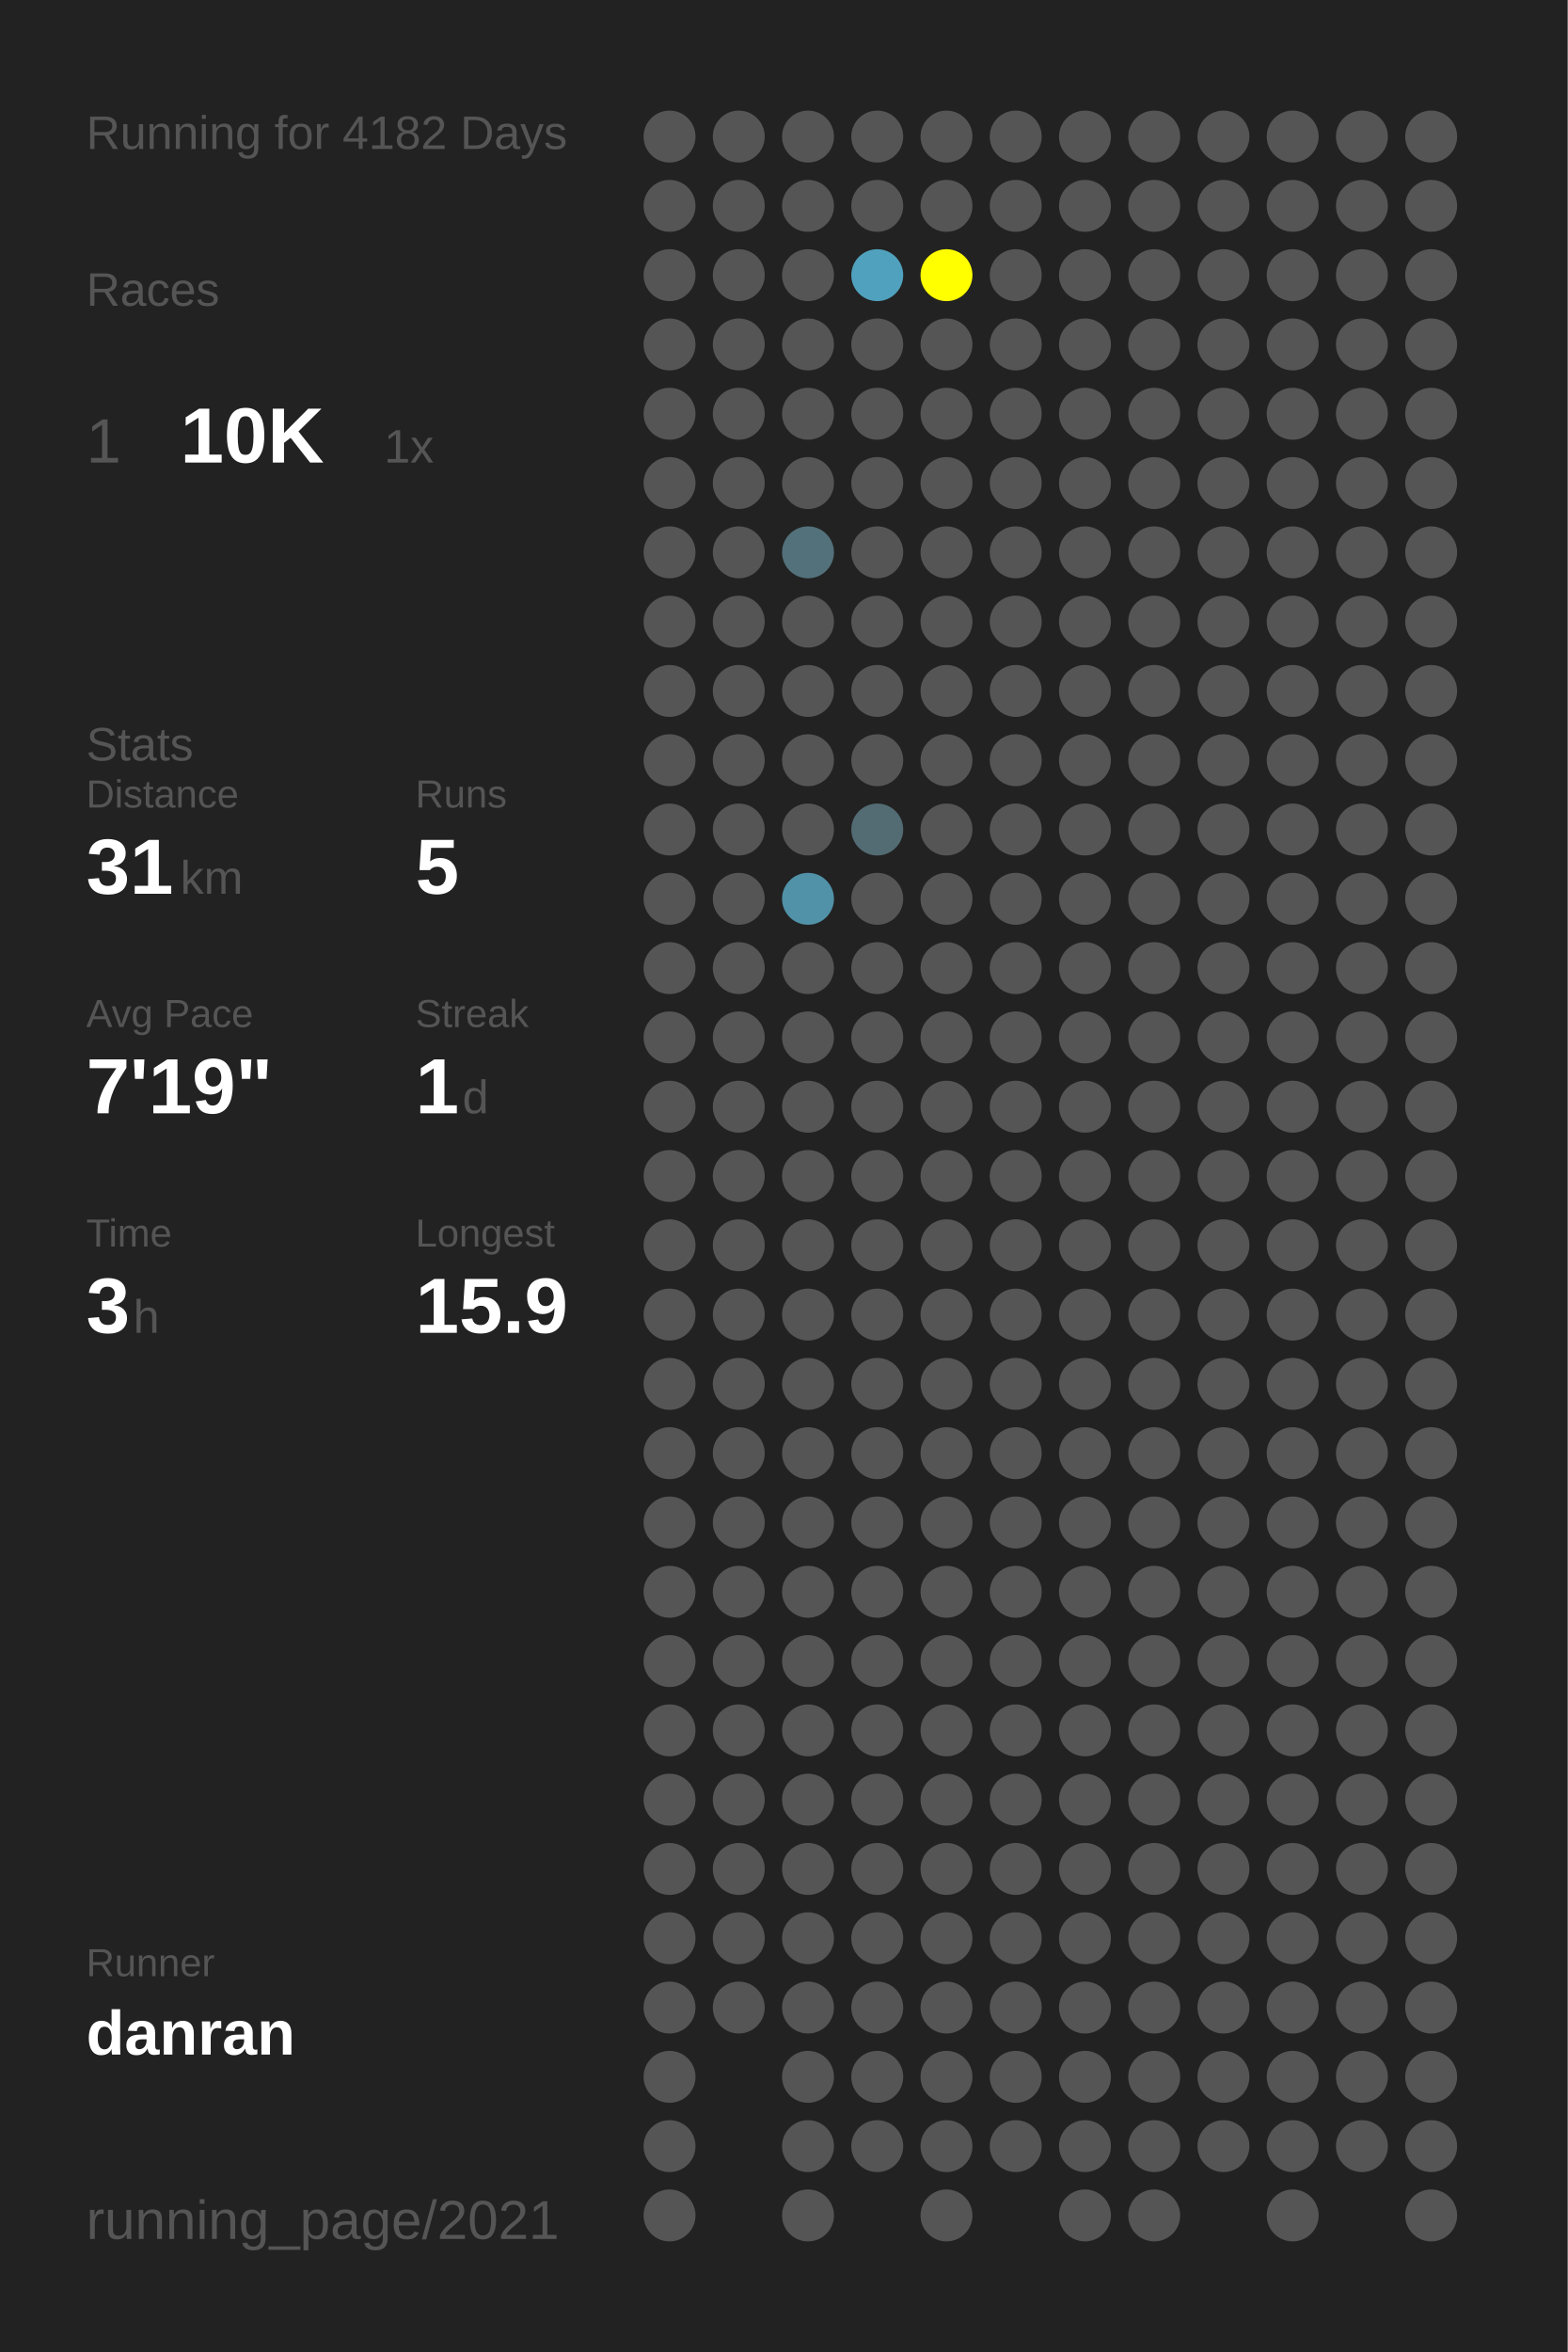
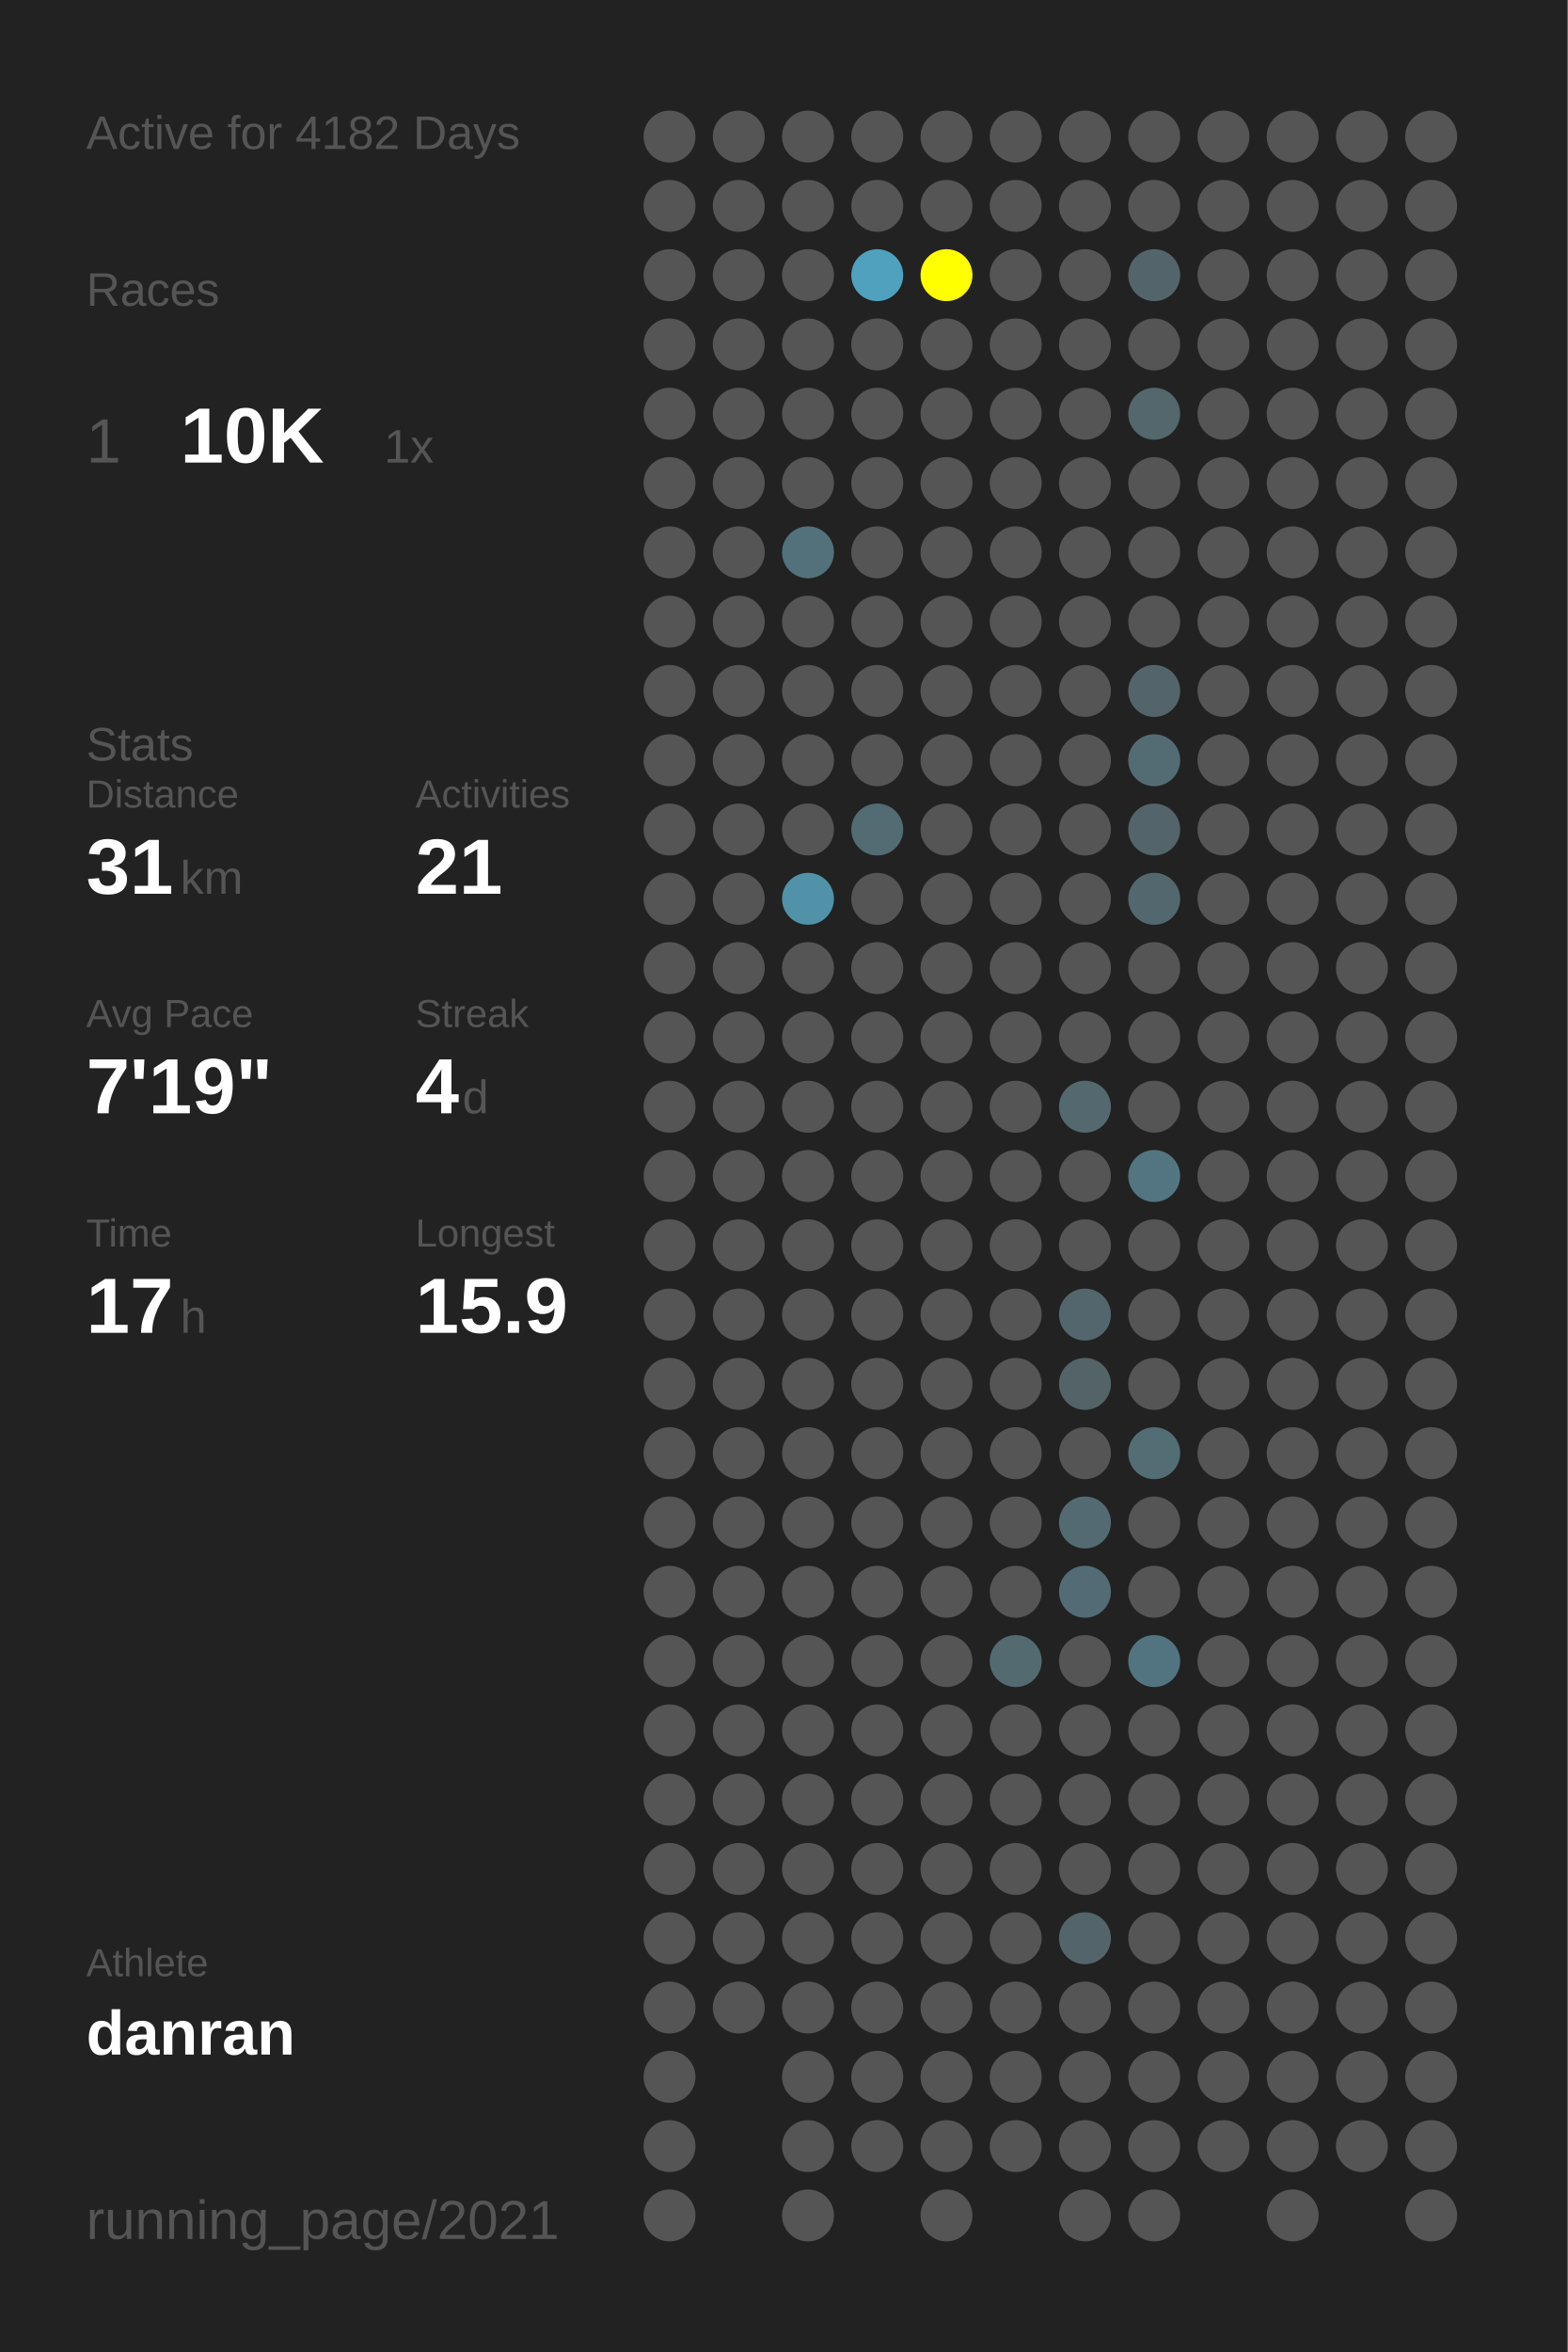
<svg xmlns="http://www.w3.org/2000/svg" baseProfile="full" height="300mm" version="1.1" viewBox="0,0,200,300" width="200mm">
  <defs />
  <rect fill="#222222" height="300" width="200" x="0" y="0" />
-   <text fill="#555555" style="font-size:6px; font-family:Arial;" x="11" y="19">Running for 4182 Days</text>
+   <text fill="#555555" style="font-size:6px; font-family:Arial;" x="11" y="19">Active for 4182 Days</text>
  <text fill="#555555" style="font-size:6px; font-family:Arial;" x="11" y="39">Races</text>
  <text fill="#555555" style="font-size:8px; font-family:Arial;" x="11" y="59">1</text>
  <text fill="#FFFFFF" style="font-size:10px; font-family:Arial; font-weight:bold;" x="23" y="59">10K</text>
  <text fill="#555555" style="font-size:6px; font-family:Arial;" x="49" y="59">1x</text>
  <text fill="#555555" style="font-size:6px; font-family:Arial;" x="11" y="97">Stats</text>
  <text fill="#555555" style="font-size:5px; font-family:Arial;" x="11" y="103">Distance</text>
  <text fill="#FFFFFF" style="font-size:10px; font-family:Arial; font-weight:bold;" x="11" y="114">31</text>
  <text fill="#555555" style="font-size:6px; font-family:Arial;" x="23" y="114">km</text>
-   <text fill="#555555" style="font-size:5px; font-family:Arial;" x="53" y="103">Runs</text>
-   <text fill="#FFFFFF" style="font-size:10px; font-family:Arial; font-weight:bold;" x="53" y="114">5</text>
+   <text fill="#555555" style="font-size:5px; font-family:Arial;" x="53" y="103">Activities</text>
+   <text fill="#FFFFFF" style="font-size:10px; font-family:Arial; font-weight:bold;" x="53" y="114">21</text>
  <text fill="#555555" style="font-size:5px; font-family:Arial;" x="11" y="131">Avg Pace</text>
  <text fill="#FFFFFF" style="font-size:10px; font-family:Arial; font-weight:bold;" x="11" y="142">7'19"</text>
  <text fill="#555555" style="font-size:5px; font-family:Arial;" x="53" y="131">Streak</text>
-   <text fill="#FFFFFF" style="font-size:10px; font-family:Arial; font-weight:bold;" x="53" y="142">1</text>
+   <text fill="#FFFFFF" style="font-size:10px; font-family:Arial; font-weight:bold;" x="53" y="142">4</text>
  <text fill="#555555" style="font-size:6px; font-family:Arial;" x="59" y="142">d</text>
  <text fill="#555555" style="font-size:5px; font-family:Arial;" x="11" y="159">Time</text>
-   <text fill="#FFFFFF" style="font-size:10px; font-family:Arial; font-weight:bold;" x="11" y="170">3</text>
-   <text fill="#555555" style="font-size:6px; font-family:Arial;" x="17" y="170">h</text>
+   <text fill="#FFFFFF" style="font-size:10px; font-family:Arial; font-weight:bold;" x="11" y="170">17</text>
+   <text fill="#555555" style="font-size:6px; font-family:Arial;" x="23" y="170">h</text>
  <text fill="#555555" style="font-size:5px; font-family:Arial;" x="53" y="159">Longest</text>
  <text fill="#FFFFFF" style="font-size:10px; font-family:Arial; font-weight:bold;" x="53" y="170">15.9</text>
-   <text fill="#555555" style="font-size:5px; font-family:Arial;" x="11" y="252.065">Runner</text>
+   <text fill="#555555" style="font-size:5px; font-family:Arial;" x="11" y="252.065">Athlete</text>
  <text fill="#FFFFFF" style="font-size:8px; font-family:Arial; font-weight:bold;" x="11" y="262.065">danran</text>
  <text fill="#555555" style="font-size:7px; font-family:Arial;" x="11" y="285.581">running_page/2021</text>
  <circle cx="85.417" cy="17.419" fill="#555555" r="3.312" />
  <circle cx="85.417" cy="26.258" fill="#555555" r="3.312" />
  <circle cx="85.417" cy="35.097" fill="#555555" r="3.312" />
  <circle cx="85.417" cy="43.935" fill="#555555" r="3.312" />
  <circle cx="85.417" cy="52.774" fill="#555555" r="3.312" />
  <circle cx="85.417" cy="61.613" fill="#555555" r="3.312" />
  <circle cx="85.417" cy="70.452" fill="#555555" r="3.312" />
  <circle cx="85.417" cy="79.29" fill="#555555" r="3.312" />
  <circle cx="85.417" cy="88.129" fill="#555555" r="3.312" />
  <circle cx="85.417" cy="96.968" fill="#555555" r="3.312" />
  <circle cx="85.417" cy="105.806" fill="#555555" r="3.312" />
  <circle cx="85.417" cy="114.645" fill="#555555" r="3.312" />
  <circle cx="85.417" cy="123.484" fill="#555555" r="3.312" />
  <circle cx="85.417" cy="132.323" fill="#555555" r="3.312" />
  <circle cx="85.417" cy="141.161" fill="#555555" r="3.312" />
  <circle cx="85.417" cy="150" fill="#555555" r="3.312" />
  <circle cx="85.417" cy="158.839" fill="#555555" r="3.312" />
  <circle cx="85.417" cy="167.677" fill="#555555" r="3.312" />
  <circle cx="85.417" cy="176.516" fill="#555555" r="3.312" />
  <circle cx="85.417" cy="185.355" fill="#555555" r="3.312" />
  <circle cx="85.417" cy="194.194" fill="#555555" r="3.312" />
  <circle cx="85.417" cy="203.032" fill="#555555" r="3.312" />
  <circle cx="85.417" cy="211.871" fill="#555555" r="3.312" />
  <circle cx="85.417" cy="220.71" fill="#555555" r="3.312" />
  <circle cx="85.417" cy="229.548" fill="#555555" r="3.312" />
  <circle cx="85.417" cy="238.387" fill="#555555" r="3.312" />
  <circle cx="85.417" cy="247.226" fill="#555555" r="3.312" />
  <circle cx="85.417" cy="256.065" fill="#555555" r="3.312" />
  <circle cx="85.417" cy="264.903" fill="#555555" r="3.312" />
  <circle cx="85.417" cy="273.742" fill="#555555" r="3.312" />
  <circle cx="85.417" cy="282.581" fill="#555555" r="3.312" />
  <circle cx="94.25" cy="17.419" fill="#555555" r="3.312" />
  <circle cx="94.25" cy="26.258" fill="#555555" r="3.312" />
  <circle cx="94.25" cy="35.097" fill="#555555" r="3.312" />
  <circle cx="94.25" cy="43.935" fill="#555555" r="3.312" />
  <circle cx="94.25" cy="52.774" fill="#555555" r="3.312" />
  <circle cx="94.25" cy="61.613" fill="#555555" r="3.312" />
  <circle cx="94.25" cy="70.452" fill="#555555" r="3.312" />
  <circle cx="94.25" cy="79.29" fill="#555555" r="3.312" />
  <circle cx="94.25" cy="88.129" fill="#555555" r="3.312" />
  <circle cx="94.25" cy="96.968" fill="#555555" r="3.312" />
  <circle cx="94.25" cy="105.806" fill="#555555" r="3.312" />
  <circle cx="94.25" cy="114.645" fill="#555555" r="3.312" />
  <circle cx="94.25" cy="123.484" fill="#555555" r="3.312" />
  <circle cx="94.25" cy="132.323" fill="#555555" r="3.312" />
  <circle cx="94.25" cy="141.161" fill="#555555" r="3.312" />
  <circle cx="94.25" cy="150" fill="#555555" r="3.312" />
  <circle cx="94.25" cy="158.839" fill="#555555" r="3.312" />
  <circle cx="94.25" cy="167.677" fill="#555555" r="3.312" />
  <circle cx="94.25" cy="176.516" fill="#555555" r="3.312" />
  <circle cx="94.25" cy="185.355" fill="#555555" r="3.312" />
  <circle cx="94.25" cy="194.194" fill="#555555" r="3.312" />
  <circle cx="94.25" cy="203.032" fill="#555555" r="3.312" />
  <circle cx="94.25" cy="211.871" fill="#555555" r="3.312" />
  <circle cx="94.25" cy="220.71" fill="#555555" r="3.312" />
  <circle cx="94.25" cy="229.548" fill="#555555" r="3.312" />
  <circle cx="94.25" cy="238.387" fill="#555555" r="3.312" />
  <circle cx="94.25" cy="247.226" fill="#555555" r="3.312" />
  <circle cx="94.25" cy="256.065" fill="#555555" r="3.312" />
  <circle cx="103.083" cy="17.419" fill="#555555" r="3.312" />
  <circle cx="103.083" cy="26.258" fill="#555555" r="3.312" />
  <circle cx="103.083" cy="35.097" fill="#555555" r="3.312" />
  <circle cx="103.083" cy="43.935" fill="#555555" r="3.312" />
  <circle cx="103.083" cy="52.774" fill="#555555" r="3.312" />
  <circle cx="103.083" cy="61.613" fill="#555555" r="3.312" />
  <circle cx="103.083" cy="70.452" fill="#53717b" r="3.312" />
  <circle cx="103.083" cy="79.29" fill="#555555" r="3.312" />
  <circle cx="103.083" cy="88.129" fill="#555555" r="3.312" />
  <circle cx="103.083" cy="96.968" fill="#555555" r="3.312" />
  <circle cx="103.083" cy="105.806" fill="#555555" r="3.312" />
  <circle cx="103.083" cy="114.645" fill="#5192a8" r="3.312" />
  <circle cx="103.083" cy="123.484" fill="#555555" r="3.312" />
  <circle cx="103.083" cy="132.323" fill="#555555" r="3.312" />
  <circle cx="103.083" cy="141.161" fill="#555555" r="3.312" />
  <circle cx="103.083" cy="150" fill="#555555" r="3.312" />
  <circle cx="103.083" cy="158.839" fill="#555555" r="3.312" />
  <circle cx="103.083" cy="167.677" fill="#555555" r="3.312" />
  <circle cx="103.083" cy="176.516" fill="#555555" r="3.312" />
  <circle cx="103.083" cy="185.355" fill="#555555" r="3.312" />
  <circle cx="103.083" cy="194.194" fill="#555555" r="3.312" />
  <circle cx="103.083" cy="203.032" fill="#555555" r="3.312" />
  <circle cx="103.083" cy="211.871" fill="#555555" r="3.312" />
  <circle cx="103.083" cy="220.71" fill="#555555" r="3.312" />
  <circle cx="103.083" cy="229.548" fill="#555555" r="3.312" />
  <circle cx="103.083" cy="238.387" fill="#555555" r="3.312" />
  <circle cx="103.083" cy="247.226" fill="#555555" r="3.312" />
  <circle cx="103.083" cy="256.065" fill="#555555" r="3.312" />
  <circle cx="103.083" cy="264.903" fill="#555555" r="3.312" />
  <circle cx="103.083" cy="273.742" fill="#555555" r="3.312" />
  <circle cx="103.083" cy="282.581" fill="#555555" r="3.312" />
  <circle cx="111.917" cy="17.419" fill="#555555" r="3.312" />
  <circle cx="111.917" cy="26.258" fill="#555555" r="3.312" />
  <circle cx="111.917" cy="35.097" fill="#50a1bd" r="3.312" />
  <circle cx="111.917" cy="43.935" fill="#555555" r="3.312" />
  <circle cx="111.917" cy="52.774" fill="#555555" r="3.312" />
  <circle cx="111.917" cy="61.613" fill="#555555" r="3.312" />
  <circle cx="111.917" cy="70.452" fill="#555555" r="3.312" />
  <circle cx="111.917" cy="79.29" fill="#555555" r="3.312" />
  <circle cx="111.917" cy="88.129" fill="#555555" r="3.312" />
  <circle cx="111.917" cy="96.968" fill="#555555" r="3.312" />
  <circle cx="111.917" cy="105.806" fill="#536b73" r="3.312" />
  <circle cx="111.917" cy="114.645" fill="#555555" r="3.312" />
  <circle cx="111.917" cy="123.484" fill="#555555" r="3.312" />
  <circle cx="111.917" cy="132.323" fill="#555555" r="3.312" />
  <circle cx="111.917" cy="141.161" fill="#555555" r="3.312" />
  <circle cx="111.917" cy="150" fill="#555555" r="3.312" />
  <circle cx="111.917" cy="158.839" fill="#555555" r="3.312" />
  <circle cx="111.917" cy="167.677" fill="#555555" r="3.312" />
  <circle cx="111.917" cy="176.516" fill="#555555" r="3.312" />
  <circle cx="111.917" cy="185.355" fill="#555555" r="3.312" />
  <circle cx="111.917" cy="194.194" fill="#555555" r="3.312" />
  <circle cx="111.917" cy="203.032" fill="#555555" r="3.312" />
  <circle cx="111.917" cy="211.871" fill="#555555" r="3.312" />
  <circle cx="111.917" cy="220.71" fill="#555555" r="3.312" />
  <circle cx="111.917" cy="229.548" fill="#555555" r="3.312" />
  <circle cx="111.917" cy="238.387" fill="#555555" r="3.312" />
  <circle cx="111.917" cy="247.226" fill="#555555" r="3.312" />
  <circle cx="111.917" cy="256.065" fill="#555555" r="3.312" />
  <circle cx="111.917" cy="264.903" fill="#555555" r="3.312" />
  <circle cx="111.917" cy="273.742" fill="#555555" r="3.312" />
  <circle cx="120.75" cy="17.419" fill="#555555" r="3.312" />
  <circle cx="120.75" cy="26.258" fill="#555555" r="3.312" />
  <circle cx="120.75" cy="35.097" fill="#FFFF00" r="3.312" />
  <circle cx="120.75" cy="43.935" fill="#555555" r="3.312" />
  <circle cx="120.75" cy="52.774" fill="#555555" r="3.312" />
  <circle cx="120.75" cy="61.613" fill="#555555" r="3.312" />
  <circle cx="120.75" cy="70.452" fill="#555555" r="3.312" />
  <circle cx="120.75" cy="79.29" fill="#555555" r="3.312" />
  <circle cx="120.75" cy="88.129" fill="#555555" r="3.312" />
  <circle cx="120.75" cy="96.968" fill="#555555" r="3.312" />
  <circle cx="120.75" cy="105.806" fill="#555555" r="3.312" />
  <circle cx="120.75" cy="114.645" fill="#555555" r="3.312" />
  <circle cx="120.75" cy="123.484" fill="#555555" r="3.312" />
  <circle cx="120.75" cy="132.323" fill="#555555" r="3.312" />
  <circle cx="120.75" cy="141.161" fill="#555555" r="3.312" />
  <circle cx="120.75" cy="150" fill="#555555" r="3.312" />
  <circle cx="120.75" cy="158.839" fill="#555555" r="3.312" />
  <circle cx="120.75" cy="167.677" fill="#555555" r="3.312" />
  <circle cx="120.75" cy="176.516" fill="#555555" r="3.312" />
  <circle cx="120.75" cy="185.355" fill="#555555" r="3.312" />
  <circle cx="120.75" cy="194.194" fill="#555555" r="3.312" />
  <circle cx="120.75" cy="203.032" fill="#555555" r="3.312" />
  <circle cx="120.75" cy="211.871" fill="#555555" r="3.312" />
  <circle cx="120.75" cy="220.71" fill="#555555" r="3.312" />
  <circle cx="120.75" cy="229.548" fill="#555555" r="3.312" />
  <circle cx="120.75" cy="238.387" fill="#555555" r="3.312" />
  <circle cx="120.75" cy="247.226" fill="#555555" r="3.312" />
  <circle cx="120.75" cy="256.065" fill="#555555" r="3.312" />
  <circle cx="120.75" cy="264.903" fill="#555555" r="3.312" />
  <circle cx="120.75" cy="273.742" fill="#555555" r="3.312" />
  <circle cx="120.75" cy="282.581" fill="#555555" r="3.312" />
  <circle cx="129.583" cy="17.419" fill="#555555" r="3.312" />
  <circle cx="129.583" cy="26.258" fill="#555555" r="3.312" />
  <circle cx="129.583" cy="35.097" fill="#555555" r="3.312" />
  <circle cx="129.583" cy="43.935" fill="#555555" r="3.312" />
  <circle cx="129.583" cy="52.774" fill="#555555" r="3.312" />
  <circle cx="129.583" cy="61.613" fill="#555555" r="3.312" />
  <circle cx="129.583" cy="70.452" fill="#555555" r="3.312" />
  <circle cx="129.583" cy="79.29" fill="#555555" r="3.312" />
  <circle cx="129.583" cy="88.129" fill="#555555" r="3.312" />
  <circle cx="129.583" cy="96.968" fill="#555555" r="3.312" />
  <circle cx="129.583" cy="105.806" fill="#555555" r="3.312" />
  <circle cx="129.583" cy="114.645" fill="#555555" r="3.312" />
  <circle cx="129.583" cy="123.484" fill="#555555" r="3.312" />
  <circle cx="129.583" cy="132.323" fill="#555555" r="3.312" />
  <circle cx="129.583" cy="141.161" fill="#555555" r="3.312" />
  <circle cx="129.583" cy="150" fill="#555555" r="3.312" />
  <circle cx="129.583" cy="158.839" fill="#555555" r="3.312" />
  <circle cx="129.583" cy="167.677" fill="#555555" r="3.312" />
  <circle cx="129.583" cy="176.516" fill="#555555" r="3.312" />
  <circle cx="129.583" cy="185.355" fill="#555555" r="3.312" />
  <circle cx="129.583" cy="194.194" fill="#555555" r="3.312" />
  <circle cx="129.583" cy="203.032" fill="#555555" r="3.312" />
-   <circle cx="129.583" cy="211.871" fill="#555555" r="3.312" />
+   <circle cx="129.583" cy="211.871" fill="#536a71" r="3.312" />
  <circle cx="129.583" cy="220.71" fill="#555555" r="3.312" />
  <circle cx="129.583" cy="229.548" fill="#555555" r="3.312" />
  <circle cx="129.583" cy="238.387" fill="#555555" r="3.312" />
  <circle cx="129.583" cy="247.226" fill="#555555" r="3.312" />
  <circle cx="129.583" cy="256.065" fill="#555555" r="3.312" />
  <circle cx="129.583" cy="264.903" fill="#555555" r="3.312" />
  <circle cx="129.583" cy="273.742" fill="#555555" r="3.312" />
  <circle cx="138.417" cy="17.419" fill="#555555" r="3.312" />
  <circle cx="138.417" cy="26.258" fill="#555555" r="3.312" />
  <circle cx="138.417" cy="35.097" fill="#555555" r="3.312" />
  <circle cx="138.417" cy="43.935" fill="#555555" r="3.312" />
  <circle cx="138.417" cy="52.774" fill="#555555" r="3.312" />
  <circle cx="138.417" cy="61.613" fill="#555555" r="3.312" />
  <circle cx="138.417" cy="70.452" fill="#555555" r="3.312" />
  <circle cx="138.417" cy="79.29" fill="#555555" r="3.312" />
  <circle cx="138.417" cy="88.129" fill="#555555" r="3.312" />
  <circle cx="138.417" cy="96.968" fill="#555555" r="3.312" />
  <circle cx="138.417" cy="105.806" fill="#555555" r="3.312" />
  <circle cx="138.417" cy="114.645" fill="#555555" r="3.312" />
  <circle cx="138.417" cy="123.484" fill="#555555" r="3.312" />
  <circle cx="138.417" cy="132.323" fill="#555555" r="3.312" />
-   <circle cx="138.417" cy="141.161" fill="#555555" r="3.312" />
+   <circle cx="138.417" cy="141.161" fill="#53686f" r="3.312" />
  <circle cx="138.417" cy="150" fill="#555555" r="3.312" />
  <circle cx="138.417" cy="158.839" fill="#555555" r="3.312" />
-   <circle cx="138.417" cy="167.677" fill="#555555" r="3.312" />
-   <circle cx="138.417" cy="176.516" fill="#555555" r="3.312" />
+   <circle cx="138.417" cy="167.677" fill="#53666d" r="3.312" />
+   <circle cx="138.417" cy="176.516" fill="#546368" r="3.312" />
  <circle cx="138.417" cy="185.355" fill="#555555" r="3.312" />
-   <circle cx="138.417" cy="194.194" fill="#555555" r="3.312" />
-   <circle cx="138.417" cy="203.032" fill="#555555" r="3.312" />
+   <circle cx="138.417" cy="194.194" fill="#536a72" r="3.312" />
+   <circle cx="138.417" cy="203.032" fill="#536b74" r="3.312" />
  <circle cx="138.417" cy="211.871" fill="#555555" r="3.312" />
  <circle cx="138.417" cy="220.71" fill="#555555" r="3.312" />
  <circle cx="138.417" cy="229.548" fill="#555555" r="3.312" />
  <circle cx="138.417" cy="238.387" fill="#555555" r="3.312" />
-   <circle cx="138.417" cy="247.226" fill="#555555" r="3.312" />
+   <circle cx="138.417" cy="247.226" fill="#53656b" r="3.312" />
  <circle cx="138.417" cy="256.065" fill="#555555" r="3.312" />
  <circle cx="138.417" cy="264.903" fill="#555555" r="3.312" />
  <circle cx="138.417" cy="273.742" fill="#555555" r="3.312" />
  <circle cx="138.417" cy="282.581" fill="#555555" r="3.312" />
  <circle cx="147.25" cy="17.419" fill="#555555" r="3.312" />
  <circle cx="147.25" cy="26.258" fill="#555555" r="3.312" />
-   <circle cx="147.25" cy="35.097" fill="#555555" r="3.312" />
+   <circle cx="147.25" cy="35.097" fill="#53656b" r="3.312" />
  <circle cx="147.25" cy="43.935" fill="#555555" r="3.312" />
-   <circle cx="147.25" cy="52.774" fill="#555555" r="3.312" />
+   <circle cx="147.25" cy="52.774" fill="#53676d" r="3.312" />
  <circle cx="147.25" cy="61.613" fill="#555555" r="3.312" />
  <circle cx="147.25" cy="70.452" fill="#555555" r="3.312" />
  <circle cx="147.25" cy="79.29" fill="#555555" r="3.312" />
-   <circle cx="147.25" cy="88.129" fill="#555555" r="3.312" />
-   <circle cx="147.25" cy="96.968" fill="#555555" r="3.312" />
-   <circle cx="147.25" cy="105.806" fill="#555555" r="3.312" />
-   <circle cx="147.25" cy="114.645" fill="#555555" r="3.312" />
+   <circle cx="147.25" cy="88.129" fill="#53656b" r="3.312" />
+   <circle cx="147.25" cy="96.968" fill="#536c74" r="3.312" />
+   <circle cx="147.25" cy="105.806" fill="#53646a" r="3.312" />
+   <circle cx="147.25" cy="114.645" fill="#53686e" r="3.312" />
  <circle cx="147.25" cy="123.484" fill="#555555" r="3.312" />
  <circle cx="147.25" cy="132.323" fill="#555555" r="3.312" />
  <circle cx="147.25" cy="141.161" fill="#555555" r="3.312" />
-   <circle cx="147.25" cy="150" fill="#555555" r="3.312" />
+   <circle cx="147.25" cy="150" fill="#527581" r="3.312" />
  <circle cx="147.25" cy="158.839" fill="#555555" r="3.312" />
  <circle cx="147.25" cy="167.677" fill="#555555" r="3.312" />
  <circle cx="147.25" cy="176.516" fill="#555555" r="3.312" />
-   <circle cx="147.25" cy="185.355" fill="#555555" r="3.312" />
+   <circle cx="147.25" cy="185.355" fill="#536d75" r="3.312" />
  <circle cx="147.25" cy="194.194" fill="#555555" r="3.312" />
  <circle cx="147.25" cy="203.032" fill="#555555" r="3.312" />
-   <circle cx="147.25" cy="211.871" fill="#555555" r="3.312" />
+   <circle cx="147.25" cy="211.871" fill="#527480" r="3.312" />
  <circle cx="147.25" cy="220.71" fill="#555555" r="3.312" />
  <circle cx="147.25" cy="229.548" fill="#555555" r="3.312" />
  <circle cx="147.25" cy="238.387" fill="#555555" r="3.312" />
  <circle cx="147.25" cy="247.226" fill="#555555" r="3.312" />
  <circle cx="147.25" cy="256.065" fill="#555555" r="3.312" />
  <circle cx="147.25" cy="264.903" fill="#555555" r="3.312" />
  <circle cx="147.25" cy="273.742" fill="#555555" r="3.312" />
  <circle cx="147.25" cy="282.581" fill="#555555" r="3.312" />
  <circle cx="156.083" cy="17.419" fill="#555555" r="3.312" />
  <circle cx="156.083" cy="26.258" fill="#555555" r="3.312" />
  <circle cx="156.083" cy="35.097" fill="#555555" r="3.312" />
  <circle cx="156.083" cy="43.935" fill="#555555" r="3.312" />
  <circle cx="156.083" cy="52.774" fill="#555555" r="3.312" />
  <circle cx="156.083" cy="61.613" fill="#555555" r="3.312" />
  <circle cx="156.083" cy="70.452" fill="#555555" r="3.312" />
  <circle cx="156.083" cy="79.29" fill="#555555" r="3.312" />
  <circle cx="156.083" cy="88.129" fill="#555555" r="3.312" />
  <circle cx="156.083" cy="96.968" fill="#555555" r="3.312" />
  <circle cx="156.083" cy="105.806" fill="#555555" r="3.312" />
  <circle cx="156.083" cy="114.645" fill="#555555" r="3.312" />
  <circle cx="156.083" cy="123.484" fill="#555555" r="3.312" />
  <circle cx="156.083" cy="132.323" fill="#555555" r="3.312" />
  <circle cx="156.083" cy="141.161" fill="#555555" r="3.312" />
  <circle cx="156.083" cy="150" fill="#555555" r="3.312" />
  <circle cx="156.083" cy="158.839" fill="#555555" r="3.312" />
  <circle cx="156.083" cy="167.677" fill="#555555" r="3.312" />
  <circle cx="156.083" cy="176.516" fill="#555555" r="3.312" />
  <circle cx="156.083" cy="185.355" fill="#555555" r="3.312" />
  <circle cx="156.083" cy="194.194" fill="#555555" r="3.312" />
  <circle cx="156.083" cy="203.032" fill="#555555" r="3.312" />
  <circle cx="156.083" cy="211.871" fill="#555555" r="3.312" />
  <circle cx="156.083" cy="220.71" fill="#555555" r="3.312" />
  <circle cx="156.083" cy="229.548" fill="#555555" r="3.312" />
  <circle cx="156.083" cy="238.387" fill="#555555" r="3.312" />
  <circle cx="156.083" cy="247.226" fill="#555555" r="3.312" />
  <circle cx="156.083" cy="256.065" fill="#555555" r="3.312" />
  <circle cx="156.083" cy="264.903" fill="#555555" r="3.312" />
  <circle cx="156.083" cy="273.742" fill="#555555" r="3.312" />
  <circle cx="164.917" cy="17.419" fill="#555555" r="3.312" />
  <circle cx="164.917" cy="26.258" fill="#555555" r="3.312" />
  <circle cx="164.917" cy="35.097" fill="#555555" r="3.312" />
  <circle cx="164.917" cy="43.935" fill="#555555" r="3.312" />
  <circle cx="164.917" cy="52.774" fill="#555555" r="3.312" />
  <circle cx="164.917" cy="61.613" fill="#555555" r="3.312" />
  <circle cx="164.917" cy="70.452" fill="#555555" r="3.312" />
  <circle cx="164.917" cy="79.29" fill="#555555" r="3.312" />
  <circle cx="164.917" cy="88.129" fill="#555555" r="3.312" />
  <circle cx="164.917" cy="96.968" fill="#555555" r="3.312" />
  <circle cx="164.917" cy="105.806" fill="#555555" r="3.312" />
  <circle cx="164.917" cy="114.645" fill="#555555" r="3.312" />
  <circle cx="164.917" cy="123.484" fill="#555555" r="3.312" />
  <circle cx="164.917" cy="132.323" fill="#555555" r="3.312" />
  <circle cx="164.917" cy="141.161" fill="#555555" r="3.312" />
  <circle cx="164.917" cy="150" fill="#555555" r="3.312" />
  <circle cx="164.917" cy="158.839" fill="#555555" r="3.312" />
  <circle cx="164.917" cy="167.677" fill="#555555" r="3.312" />
  <circle cx="164.917" cy="176.516" fill="#555555" r="3.312" />
  <circle cx="164.917" cy="185.355" fill="#555555" r="3.312" />
  <circle cx="164.917" cy="194.194" fill="#555555" r="3.312" />
  <circle cx="164.917" cy="203.032" fill="#555555" r="3.312" />
  <circle cx="164.917" cy="211.871" fill="#555555" r="3.312" />
  <circle cx="164.917" cy="220.71" fill="#555555" r="3.312" />
  <circle cx="164.917" cy="229.548" fill="#555555" r="3.312" />
  <circle cx="164.917" cy="238.387" fill="#555555" r="3.312" />
  <circle cx="164.917" cy="247.226" fill="#555555" r="3.312" />
  <circle cx="164.917" cy="256.065" fill="#555555" r="3.312" />
  <circle cx="164.917" cy="264.903" fill="#555555" r="3.312" />
  <circle cx="164.917" cy="273.742" fill="#555555" r="3.312" />
  <circle cx="164.917" cy="282.581" fill="#555555" r="3.312" />
  <circle cx="173.75" cy="17.419" fill="#555555" r="3.312" />
  <circle cx="173.75" cy="26.258" fill="#555555" r="3.312" />
  <circle cx="173.75" cy="35.097" fill="#555555" r="3.312" />
  <circle cx="173.75" cy="43.935" fill="#555555" r="3.312" />
  <circle cx="173.75" cy="52.774" fill="#555555" r="3.312" />
  <circle cx="173.75" cy="61.613" fill="#555555" r="3.312" />
  <circle cx="173.75" cy="70.452" fill="#555555" r="3.312" />
  <circle cx="173.75" cy="79.29" fill="#555555" r="3.312" />
  <circle cx="173.75" cy="88.129" fill="#555555" r="3.312" />
  <circle cx="173.75" cy="96.968" fill="#555555" r="3.312" />
  <circle cx="173.75" cy="105.806" fill="#555555" r="3.312" />
  <circle cx="173.75" cy="114.645" fill="#555555" r="3.312" />
  <circle cx="173.75" cy="123.484" fill="#555555" r="3.312" />
  <circle cx="173.75" cy="132.323" fill="#555555" r="3.312" />
  <circle cx="173.75" cy="141.161" fill="#555555" r="3.312" />
  <circle cx="173.75" cy="150" fill="#555555" r="3.312" />
  <circle cx="173.75" cy="158.839" fill="#555555" r="3.312" />
  <circle cx="173.75" cy="167.677" fill="#555555" r="3.312" />
  <circle cx="173.75" cy="176.516" fill="#555555" r="3.312" />
  <circle cx="173.75" cy="185.355" fill="#555555" r="3.312" />
  <circle cx="173.75" cy="194.194" fill="#555555" r="3.312" />
  <circle cx="173.75" cy="203.032" fill="#555555" r="3.312" />
  <circle cx="173.75" cy="211.871" fill="#555555" r="3.312" />
  <circle cx="173.75" cy="220.71" fill="#555555" r="3.312" />
  <circle cx="173.75" cy="229.548" fill="#555555" r="3.312" />
  <circle cx="173.75" cy="238.387" fill="#555555" r="3.312" />
  <circle cx="173.75" cy="247.226" fill="#555555" r="3.312" />
  <circle cx="173.75" cy="256.065" fill="#555555" r="3.312" />
  <circle cx="173.75" cy="264.903" fill="#555555" r="3.312" />
  <circle cx="173.75" cy="273.742" fill="#555555" r="3.312" />
  <circle cx="182.583" cy="17.419" fill="#555555" r="3.312" />
  <circle cx="182.583" cy="26.258" fill="#555555" r="3.312" />
  <circle cx="182.583" cy="35.097" fill="#555555" r="3.312" />
  <circle cx="182.583" cy="43.935" fill="#555555" r="3.312" />
  <circle cx="182.583" cy="52.774" fill="#555555" r="3.312" />
  <circle cx="182.583" cy="61.613" fill="#555555" r="3.312" />
  <circle cx="182.583" cy="70.452" fill="#555555" r="3.312" />
  <circle cx="182.583" cy="79.29" fill="#555555" r="3.312" />
  <circle cx="182.583" cy="88.129" fill="#555555" r="3.312" />
  <circle cx="182.583" cy="96.968" fill="#555555" r="3.312" />
  <circle cx="182.583" cy="105.806" fill="#555555" r="3.312" />
  <circle cx="182.583" cy="114.645" fill="#555555" r="3.312" />
  <circle cx="182.583" cy="123.484" fill="#555555" r="3.312" />
  <circle cx="182.583" cy="132.323" fill="#555555" r="3.312" />
  <circle cx="182.583" cy="141.161" fill="#555555" r="3.312" />
  <circle cx="182.583" cy="150" fill="#555555" r="3.312" />
  <circle cx="182.583" cy="158.839" fill="#555555" r="3.312" />
  <circle cx="182.583" cy="167.677" fill="#555555" r="3.312" />
  <circle cx="182.583" cy="176.516" fill="#555555" r="3.312" />
  <circle cx="182.583" cy="185.355" fill="#555555" r="3.312" />
  <circle cx="182.583" cy="194.194" fill="#555555" r="3.312" />
  <circle cx="182.583" cy="203.032" fill="#555555" r="3.312" />
  <circle cx="182.583" cy="211.871" fill="#555555" r="3.312" />
  <circle cx="182.583" cy="220.71" fill="#555555" r="3.312" />
  <circle cx="182.583" cy="229.548" fill="#555555" r="3.312" />
  <circle cx="182.583" cy="238.387" fill="#555555" r="3.312" />
  <circle cx="182.583" cy="247.226" fill="#555555" r="3.312" />
  <circle cx="182.583" cy="256.065" fill="#555555" r="3.312" />
  <circle cx="182.583" cy="264.903" fill="#555555" r="3.312" />
  <circle cx="182.583" cy="273.742" fill="#555555" r="3.312" />
  <circle cx="182.583" cy="282.581" fill="#555555" r="3.312" />
</svg>
